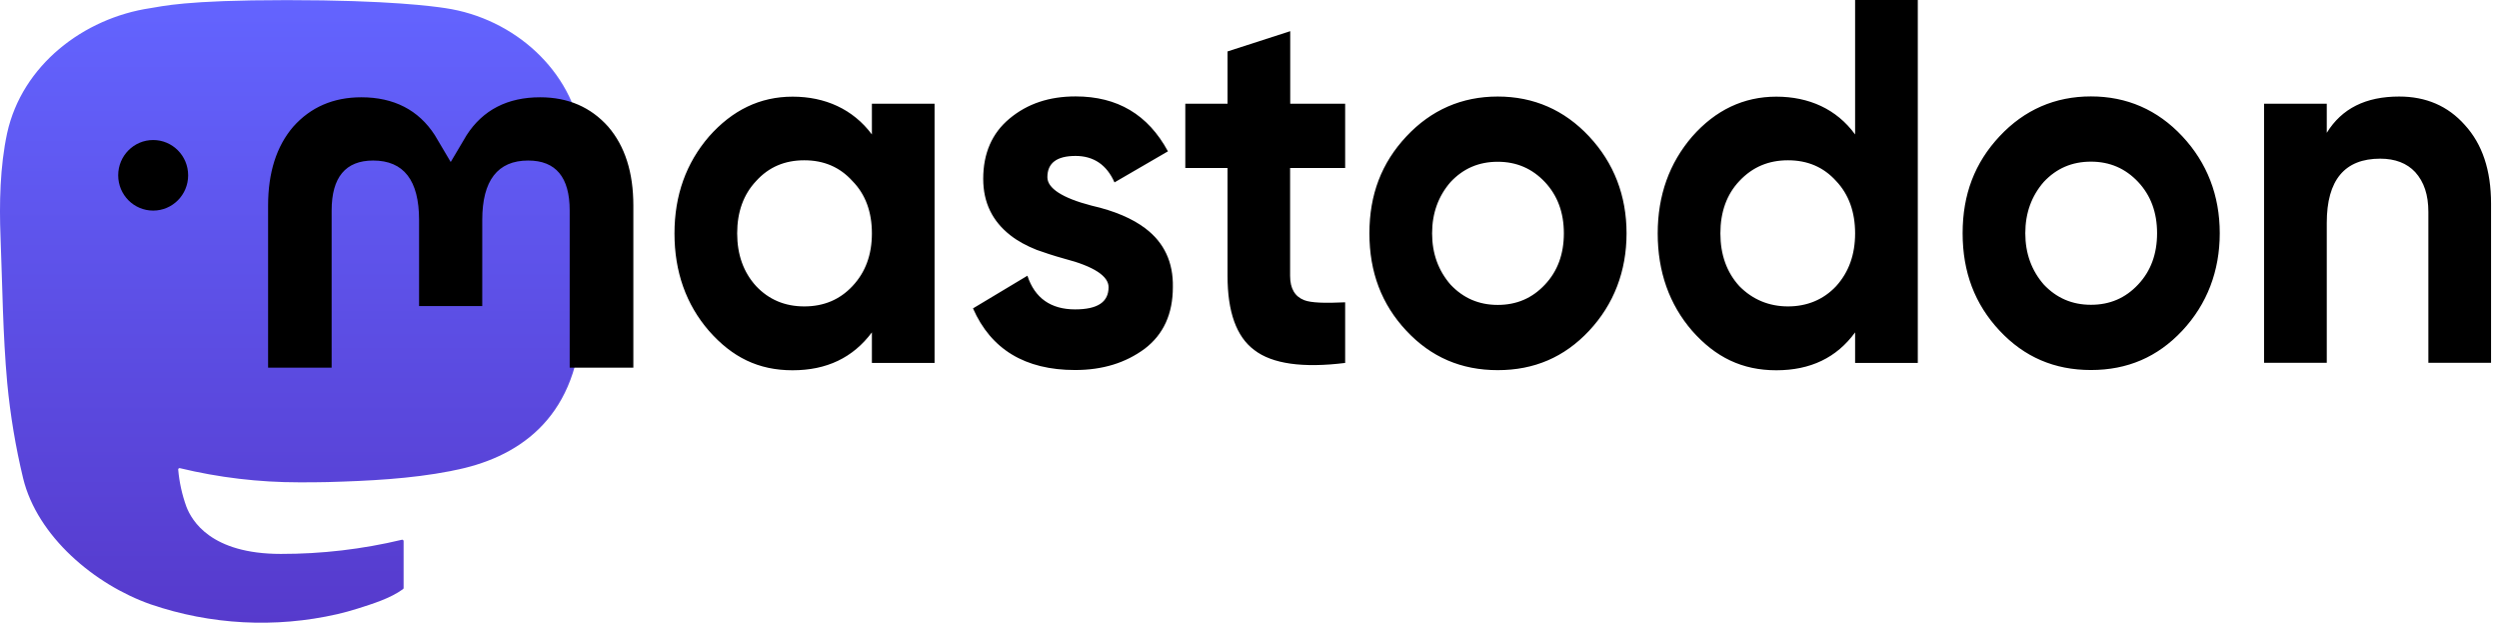
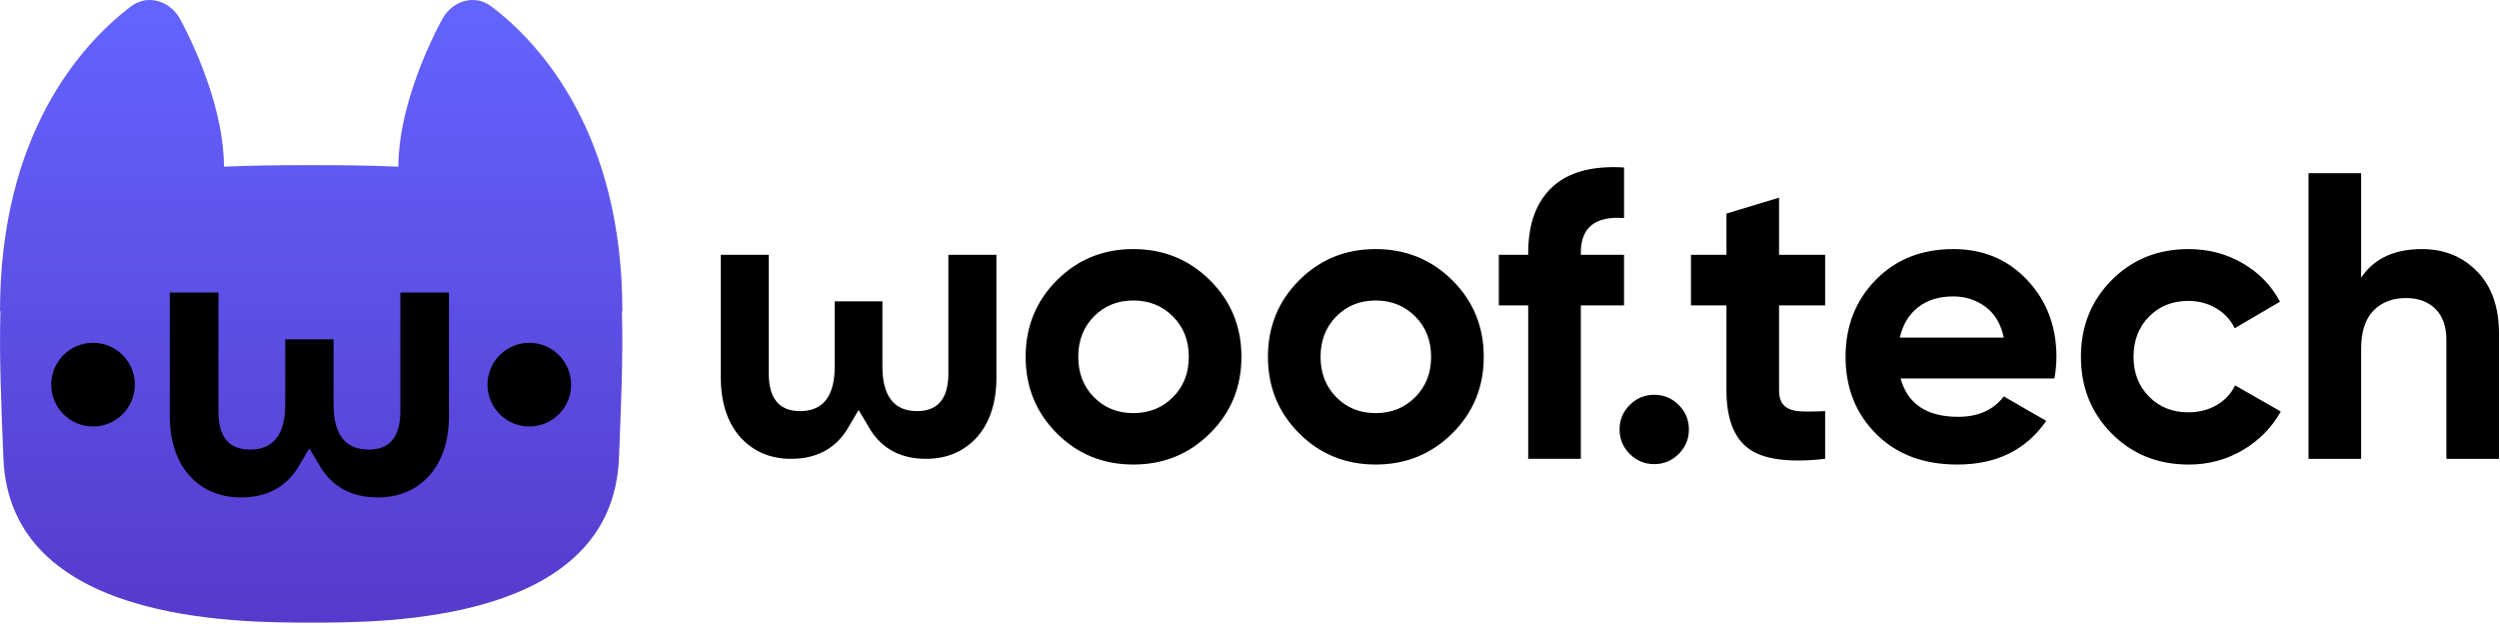
<svg xmlns="http://www.w3.org/2000/svg" xmlns:xlink="http://www.w3.org/1999/xlink" width="261" height="66" viewBox="0 0 261 66" fill="none">
  <symbol id="logo-symbol-wordmark">
-     <path d="M60.754 14.403C59.814 7.419 53.727 1.916 46.512 0.849C45.294 0.669 40.682 0.013 29.997 0.013H29.918C19.23 0.013 16.937 0.669 15.72 0.849C8.705 1.886 2.299 6.832 0.745 13.898C-0.003 17.378 -0.083 21.237 0.056 24.776C0.254 29.851 0.293 34.918 0.753 39.973C1.072 43.331 1.628 46.661 2.417 49.941C3.894 55.997 9.875 61.037 15.734 63.093C22.008 65.237 28.754 65.593 35.218 64.121C35.929 63.956 36.632 63.764 37.325 63.545C38.897 63.046 40.738 62.487 42.091 61.507C42.11 61.493 42.125 61.475 42.136 61.455C42.147 61.434 42.153 61.412 42.153 61.389V56.49C42.153 56.469 42.148 56.447 42.138 56.428C42.129 56.409 42.115 56.392 42.098 56.379C42.081 56.365 42.061 56.356 42.04 56.351C42.019 56.346 41.997 56.347 41.976 56.351C37.834 57.341 33.59 57.836 29.332 57.829C22.005 57.829 20.034 54.351 19.469 52.904C19.016 51.653 18.727 50.348 18.612 49.022C18.611 49 18.615 48.977 18.624 48.957C18.633 48.937 18.647 48.919 18.664 48.904C18.682 48.89 18.702 48.88 18.724 48.876C18.745 48.871 18.768 48.871 18.79 48.877C22.862 49.859 27.037 50.355 31.227 50.354C32.234 50.354 33.239 50.354 34.246 50.328C38.46 50.209 42.901 49.994 47.047 49.184C47.15 49.164 47.253 49.146 47.342 49.119C53.881 47.864 60.104 43.923 60.736 33.943C60.76 33.55 60.819 29.828 60.819 29.42C60.822 28.035 61.265 19.591 60.754 14.403Z" fill="url(#paint0_linear_89_11)" />
-     <path d="M12.344 18.303C12.344 16.267 13.978 14.619 15.997 14.619C18.016 14.619 19.65 16.267 19.65 18.303C19.65 20.34 18.016 21.987 15.997 21.987C13.978 21.987 12.344 20.34 12.344 18.303Z" fill="currentColor" />
-     <path d="M66.148 21.468V38.384H59.499V21.974C59.499 18.511 58.058 16.76 55.164 16.76C51.975 16.76 50.367 18.848 50.367 22.96V31.95H43.769V22.96C43.769 18.835 42.174 16.76 38.971 16.76C36.09 16.76 34.637 18.511 34.637 21.974V38.384H28V21.468C28 18.018 28.875 15.268 30.624 13.231C32.437 11.195 34.804 10.157 37.736 10.157C41.132 10.157 43.717 11.48 45.415 14.114L47.074 16.915L48.733 14.114C50.431 11.48 53.004 10.157 56.412 10.157C59.344 10.157 61.711 11.195 63.525 13.231C65.274 15.268 66.148 18.005 66.148 21.468ZM89.03 29.874C90.406 28.409 91.062 26.579 91.062 24.361C91.062 22.143 90.406 20.301 89.03 18.9C87.705 17.434 86.033 16.734 84.001 16.734C81.969 16.734 80.296 17.434 78.972 18.9C77.647 20.301 76.991 22.143 76.991 24.361C76.991 26.579 77.647 28.422 78.972 29.874C80.296 31.275 81.969 31.989 84.001 31.989C86.033 31.989 87.705 31.288 89.03 29.874ZM91.062 10.832H97.609V37.891H91.062V34.7C89.081 37.346 86.342 38.656 82.779 38.656C79.216 38.656 76.477 37.307 74.046 34.544C71.653 31.781 70.444 28.37 70.444 24.374C70.444 20.379 71.666 17.019 74.046 14.256C76.489 11.493 79.383 10.092 82.779 10.092C86.174 10.092 89.081 11.389 91.062 14.036V10.845V10.832ZM119.654 23.868C121.583 25.334 122.548 27.384 122.496 29.978C122.496 32.741 121.532 34.907 119.551 36.412C117.57 37.878 115.178 38.63 112.284 38.63C107.049 38.63 103.499 36.464 101.621 32.196L107.306 28.785C108.065 31.107 109.737 32.3 112.284 32.3C114.625 32.3 115.782 31.548 115.782 29.978C115.782 28.837 114.265 27.812 111.165 27.008C109.995 26.683 109.03 26.359 108.271 26.087C107.204 25.659 106.29 25.166 105.532 24.569C103.654 23.103 102.689 21.157 102.689 18.667C102.689 16.02 103.602 13.906 105.429 12.388C107.306 10.819 109.596 10.066 112.335 10.066C116.709 10.066 119.898 11.96 121.982 15.8L116.4 19.043C115.59 17.201 114.213 16.28 112.335 16.28C110.355 16.28 109.39 17.032 109.39 18.498C109.39 19.64 110.908 20.664 114.008 21.468C116.4 22.013 118.278 22.818 119.641 23.855L119.654 23.868ZM140.477 17.538H134.741V28.798C134.741 30.147 135.255 30.964 136.22 31.34C136.927 31.613 138.355 31.665 140.49 31.561V37.891C136.079 38.436 132.876 37.995 130.998 36.542C129.12 35.141 128.207 32.534 128.207 28.811V17.538H123.795V10.832H128.207V5.37L134.754 3.256V10.832H140.49V17.538H140.477ZM161.352 29.719C162.677 28.318 163.333 26.528 163.333 24.361C163.333 22.195 162.677 20.418 161.352 19.004C160.027 17.603 158.407 16.889 156.426 16.889C154.445 16.889 152.825 17.59 151.5 19.004C150.227 20.47 149.571 22.247 149.571 24.361C149.571 26.476 150.227 28.253 151.5 29.719C152.825 31.12 154.445 31.833 156.426 31.833C158.407 31.833 160.027 31.133 161.352 29.719ZM146.883 34.531C144.297 31.768 143.024 28.422 143.024 24.361C143.024 20.301 144.297 17.006 146.883 14.243C149.468 11.48 152.67 10.079 156.426 10.079C160.182 10.079 163.384 11.48 165.97 14.243C168.555 17.006 169.88 20.418 169.88 24.361C169.88 28.305 168.555 31.768 165.97 34.531C163.384 37.294 160.233 38.643 156.426 38.643C152.619 38.643 149.468 37.294 146.883 34.531ZM191.771 29.874C193.095 28.409 193.751 26.579 193.751 24.361C193.751 22.143 193.095 20.301 191.771 18.9C190.446 17.434 188.774 16.734 186.742 16.734C184.709 16.734 183.037 17.434 181.661 18.9C180.336 20.301 179.68 22.143 179.68 24.361C179.68 26.579 180.336 28.422 181.661 29.874C183.037 31.275 184.761 31.989 186.742 31.989C188.722 31.989 190.446 31.288 191.771 29.874ZM193.751 0H200.298V37.891H193.751V34.7C191.822 37.346 189.082 38.656 185.52 38.656C181.957 38.656 179.179 37.307 176.735 34.544C174.343 31.781 173.134 28.37 173.134 24.374C173.134 20.379 174.356 17.019 176.735 14.256C179.166 11.493 182.111 10.092 185.52 10.092C188.928 10.092 191.822 11.389 193.751 14.036V0.013V0ZM223.308 29.706C224.633 28.305 225.289 26.515 225.289 24.348C225.289 22.182 224.633 20.405 223.308 18.991C221.983 17.59 220.363 16.877 218.382 16.877C216.401 16.877 214.78 17.577 213.456 18.991C212.182 20.457 211.526 22.234 211.526 24.348C211.526 26.463 212.182 28.24 213.456 29.706C214.78 31.107 216.401 31.82 218.382 31.82C220.363 31.82 221.983 31.12 223.308 29.706ZM208.838 34.518C206.253 31.755 204.98 28.409 204.98 24.348C204.98 20.288 206.253 16.993 208.838 14.23C211.424 11.467 214.626 10.066 218.382 10.066C222.137 10.066 225.34 11.467 227.925 14.23C230.511 16.993 231.835 20.405 231.835 24.348C231.835 28.292 230.511 31.755 227.925 34.518C225.34 37.281 222.189 38.63 218.382 38.63C214.575 38.63 211.424 37.281 208.838 34.518ZM260.17 21.261V37.878H253.623V22.13C253.623 20.34 253.173 18.991 252.247 17.966C251.385 17.045 250.164 16.565 248.594 16.565C244.89 16.565 243.012 18.783 243.012 23.272V37.878H236.466V10.832H243.012V13.867C244.581 11.325 247.077 10.079 250.575 10.079C253.366 10.079 255.656 11.052 257.431 13.05C259.257 15.047 260.17 17.759 260.17 21.274" fill="currentColor" />
+     <path d="M32.5,65c7.804,0,31.476,0,32.146-17.183.21-5.38.448-10.479.31-15.346l.044.029c0-18.427-8.44-27.875-13.703-31.845-1.72-1.298-4.064-.571-5.095,1.321-1.774,3.257-4.594,9.725-4.594,15.426l0.0 0c-3.095-.14-6.202-.161-9.109-.161s-6.014.021-9.109.161l0-0c0-5.701-2.82-12.169-4.594-15.426-1.031-1.892-3.374-2.619-5.095-1.321C8.44,4.625,0,14.073,0,32.5l.044-.029c-.138,4.867.1,9.966.31,15.346.67,17.183,24.341,17.183,32.146,17.183h0Z" fill="url(#paint0_linear_89_11)" />
+     <path d="M17.733,43.359v-12.819h5.08v12.442c0,2.619,1.092,3.955,3.312,3.955,2.441,0,3.663-1.58,3.663-4.702v-6.81h5.05v6.81c0,3.121,1.225,4.702,3.665,4.702,2.207,0,3.31-1.336,3.31-3.955v-12.442h5.078v12.819c0,2.619-.669,4.7-2.006,6.243-1.38,1.539-3.189,2.329-5.436,2.329-2.6,0-4.565-1-5.875-2.997l-1.264-2.122-1.266,2.122c-1.31,1.997-3.275,2.997-5.87,2.997-2.244,0-4.054-.79-5.438-2.329-1.336-1.541-2.003-3.622-2.002-6.243h0ZM9.718,35.79c2.412,0,4.367,1.955,4.367,4.367s-1.955,4.367-4.367,4.367-4.367-1.955-4.367-4.367,1.955-4.367,4.367-4.367ZM55.282,35.79c2.412,0,4.367,1.955,4.367,4.367s-1.955,4.367-4.367,4.367-4.367-1.955-4.367-4.367,1.955-4.367,4.367-4.367Z" fill="currentColor" />
+     <path d="M104.068,39.366v-12.765h-5.018v12.384c0,2.614-1.087,3.935-3.271,3.935-2.407,0-3.62-1.576-3.62-4.679v-6.784h-4.979v6.784c0,3.113-1.204,4.679-3.62,4.679-2.174,0-3.271-1.322-3.271-3.935v-12.384h-5.008v12.765c0,2.604.66,4.679,1.98,6.216,1.369,1.537,3.155,2.32,5.368,2.32,2.562,0,4.513-.999,5.795-2.986l1.252-2.115,1.252,2.115c1.281,1.987,3.223,2.986,5.795,2.986,2.213,0,3.999-.783,5.368-2.32,1.32-1.537,1.98-3.602,1.98-6.216h0ZM126.376,45.239c-2.186,2.172-4.856,3.259-8.009,3.259s-5.816-1.087-7.988-3.259-3.259-4.835-3.259-7.988,1.087-5.816,3.259-7.988c2.172-2.172,4.835-3.259,7.988-3.259s5.823,1.087,8.009,3.259c2.188,2.172,3.282,4.835,3.282,7.988s-1.094,5.816-3.282,7.988ZM114.255,41.469c1.094,1.108,2.465,1.661,4.112,1.661s3.025-.553,4.133-1.661,1.661-2.514,1.661-4.218-.553-3.11-1.661-4.218-2.486-1.661-4.133-1.661-3.018.553-4.112,1.661c-1.092,1.108-1.64,2.514-1.64,4.218s.548,3.11,1.64,4.218ZM151.686,45.239c-2.191,2.172-4.861,3.259-8.009,3.259-3.155,0-5.818-1.087-7.992-3.259-2.172-2.172-3.259-4.835-3.259-7.988s1.087-5.816,3.259-7.988c2.174-2.172,4.837-3.259,7.992-3.259,3.148,0,5.818,1.087,8.009,3.259,2.184,2.172,3.28,4.835,3.28,7.988s-1.096,5.816-3.28,7.988ZM139.565,41.469c1.089,1.108,2.462,1.661,4.112,1.661,1.643,0,3.023-.553,4.126-1.661,1.109-1.108,1.664-2.514,1.664-4.218s-.555-3.11-1.664-4.218c-1.103-1.108-2.482-1.661-4.126-1.661-1.65,0-3.023.553-4.112,1.661-1.096,1.108-1.643,2.514-1.643,4.218s.548,3.11,1.643,4.218ZM169.618,22.766c-3.009-.227-4.514.98-4.514,3.621v.213h4.514v5.282h-4.514v16.02h-5.495v-16.02h-3.068v-5.282h3.068v-.213c0-3.009.836-5.296,2.514-6.86,1.675-1.56,4.174-2.243,7.496-2.044v5.282h0ZM175.328,47.391c-.711.709-1.564,1.064-2.555,1.064-.995,0-1.848-.355-2.559-1.064-.711-.709-1.064-1.562-1.064-2.555,0-.995.354-1.846,1.064-2.557.711-.709,1.564-1.064,2.559-1.064.992,0,1.845.355,2.555,1.064.711.711,1.064,1.562,1.064,2.557,0,.993-.354,1.846-1.064,2.555ZM190.621,31.882h-4.812v8.862c0,.739.184,1.279.555,1.619.367.342.908.532,1.619.576.707.042,1.588.036,2.639-.021v4.984c-3.776.426-6.438.071-7.988-1.064-1.546-1.137-2.32-3.167-2.32-6.093v-8.862h-3.706v-5.282h3.706v-4.303l5.495-1.663v5.965h4.812v5.282ZM198.502,39.51c.739,2.67,2.743,4.005,6.008,4.005,2.101,0,3.692-.711,4.771-2.131l4.431,2.555c-2.101,3.041-5.197,4.559-9.288,4.559-3.519,0-6.345-1.064-8.477-3.195-2.129-2.131-3.193-4.814-3.193-8.052,0-3.209,1.047-5.885,3.152-8.031,2.101-2.143,4.798-3.216,8.096-3.216,3.124,0,5.7,1.08,7.732,3.238,2.028,2.158,3.044,4.828,3.044,8.009,0,.711-.069,1.463-.211,2.259h-16.063,0ZM198.419,35.249h10.862c-.312-1.449-.957-2.527-1.938-3.238-.978-.709-2.094-1.064-3.342-1.064-1.48,0-2.701.376-3.665,1.129-.967.752-1.605,1.81-1.917,3.174h0ZM228.583,48.498c-3.211,0-5.887-1.078-8.033-3.238-2.143-2.158-3.214-4.828-3.214-8.009s1.071-5.851,3.214-8.009c2.146-2.158,4.823-3.238,8.033-3.238,2.07,0,3.959.497,5.665,1.491,1.702.995,2.996,2.33,3.876,4.005l-4.729,2.77c-.426-.881-1.071-1.577-1.938-2.089-.867-.51-1.841-.766-2.919-.766-1.647,0-3.009.548-4.088,1.64-1.082,1.094-1.619,2.493-1.619,4.197,0,1.676.537,3.061,1.619,4.154,1.078,1.094,2.441,1.64,4.088,1.64,1.109,0,2.094-.248,2.961-.745.867-.496,1.512-1.186,1.938-2.066l4.774,2.727c-.94,1.676-2.26,3.018-3.963,4.027-1.706,1.007-3.595,1.512-5.665,1.512h0ZM252.949,26.004c2.33,0,4.254.782,5.773,2.344s2.278,3.72,2.278,6.475v13.08h-5.495v-12.398c0-1.42-.381-2.505-1.148-3.259-.77-.752-1.792-1.129-3.068-1.129-1.421,0-2.555.44-3.408,1.321-.853.881-1.279,2.202-1.279,3.961v11.504h-5.495v-29.822h5.495v10.906c1.335-1.987,3.45-2.982,6.348-2.982h0Z" fill="currentColor" />
    <defs>
      <linearGradient id="paint0_linear_89_11" x1="30.5" y1="0.013" x2="30.5" y2="65.013" gradientUnits="userSpaceOnUse">
        <stop stop-color="#6364FF" />
        <stop offset="1" stop-color="#563ACC" />
      </linearGradient>
    </defs>
  </symbol>
  <use xlink:href="#logo-symbol-wordmark" />
</svg>
